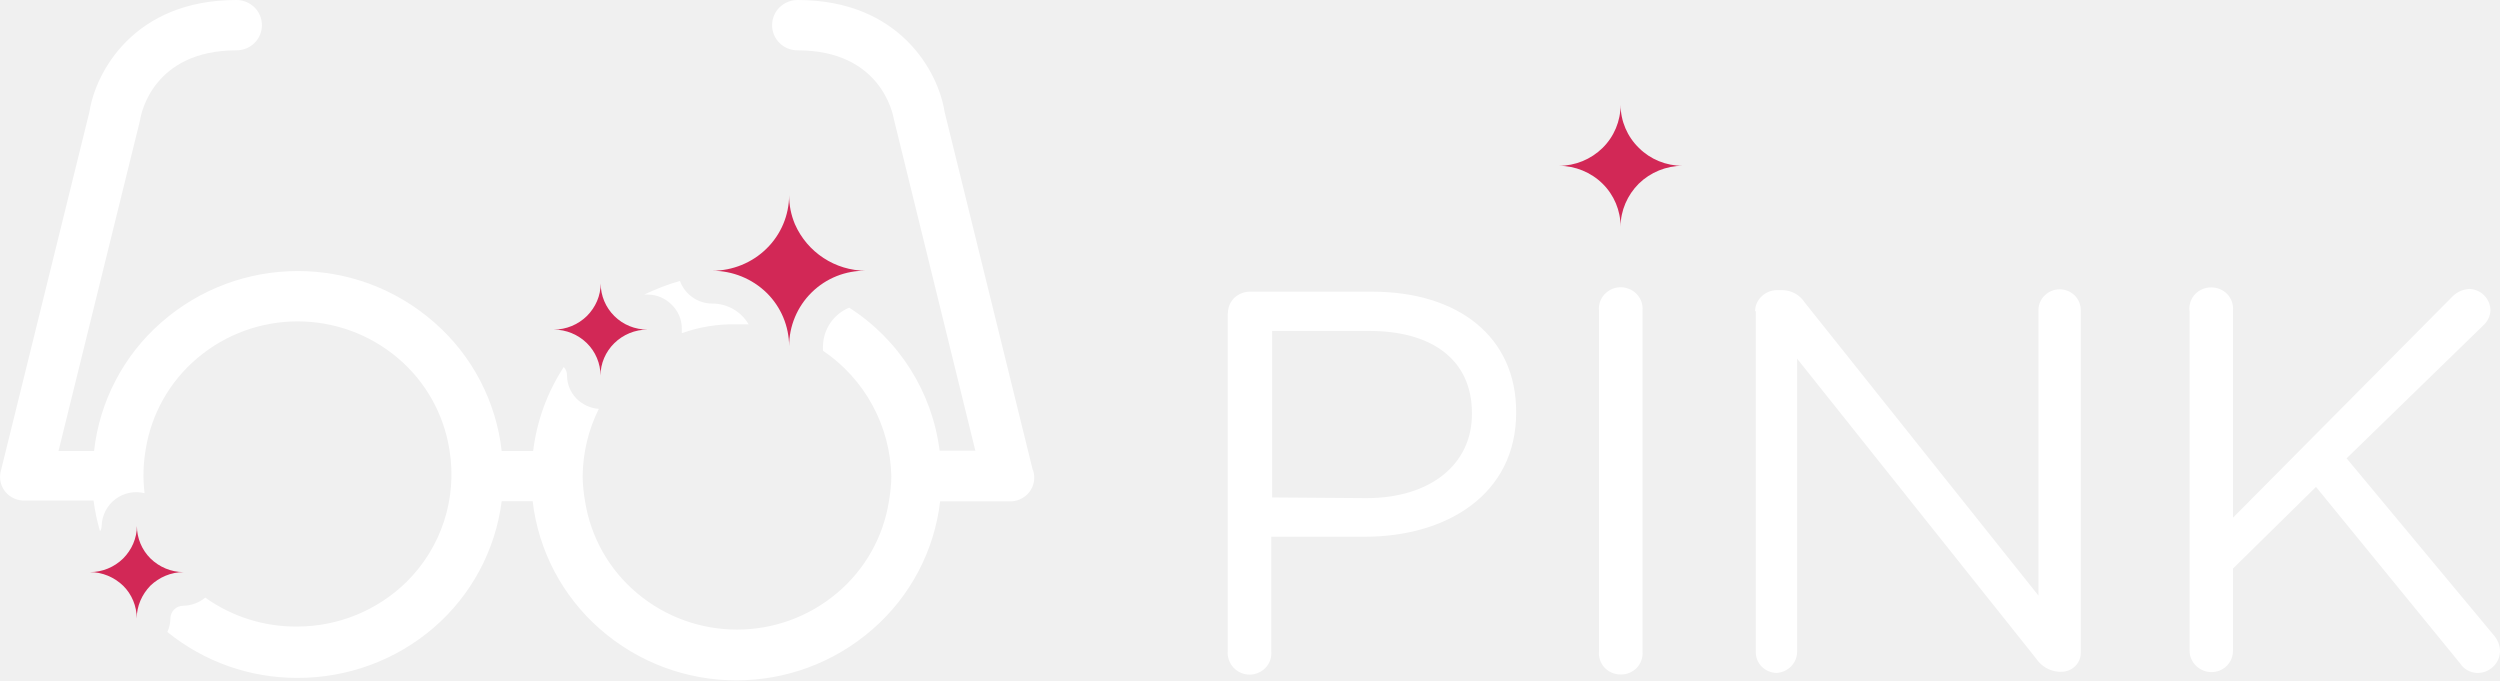
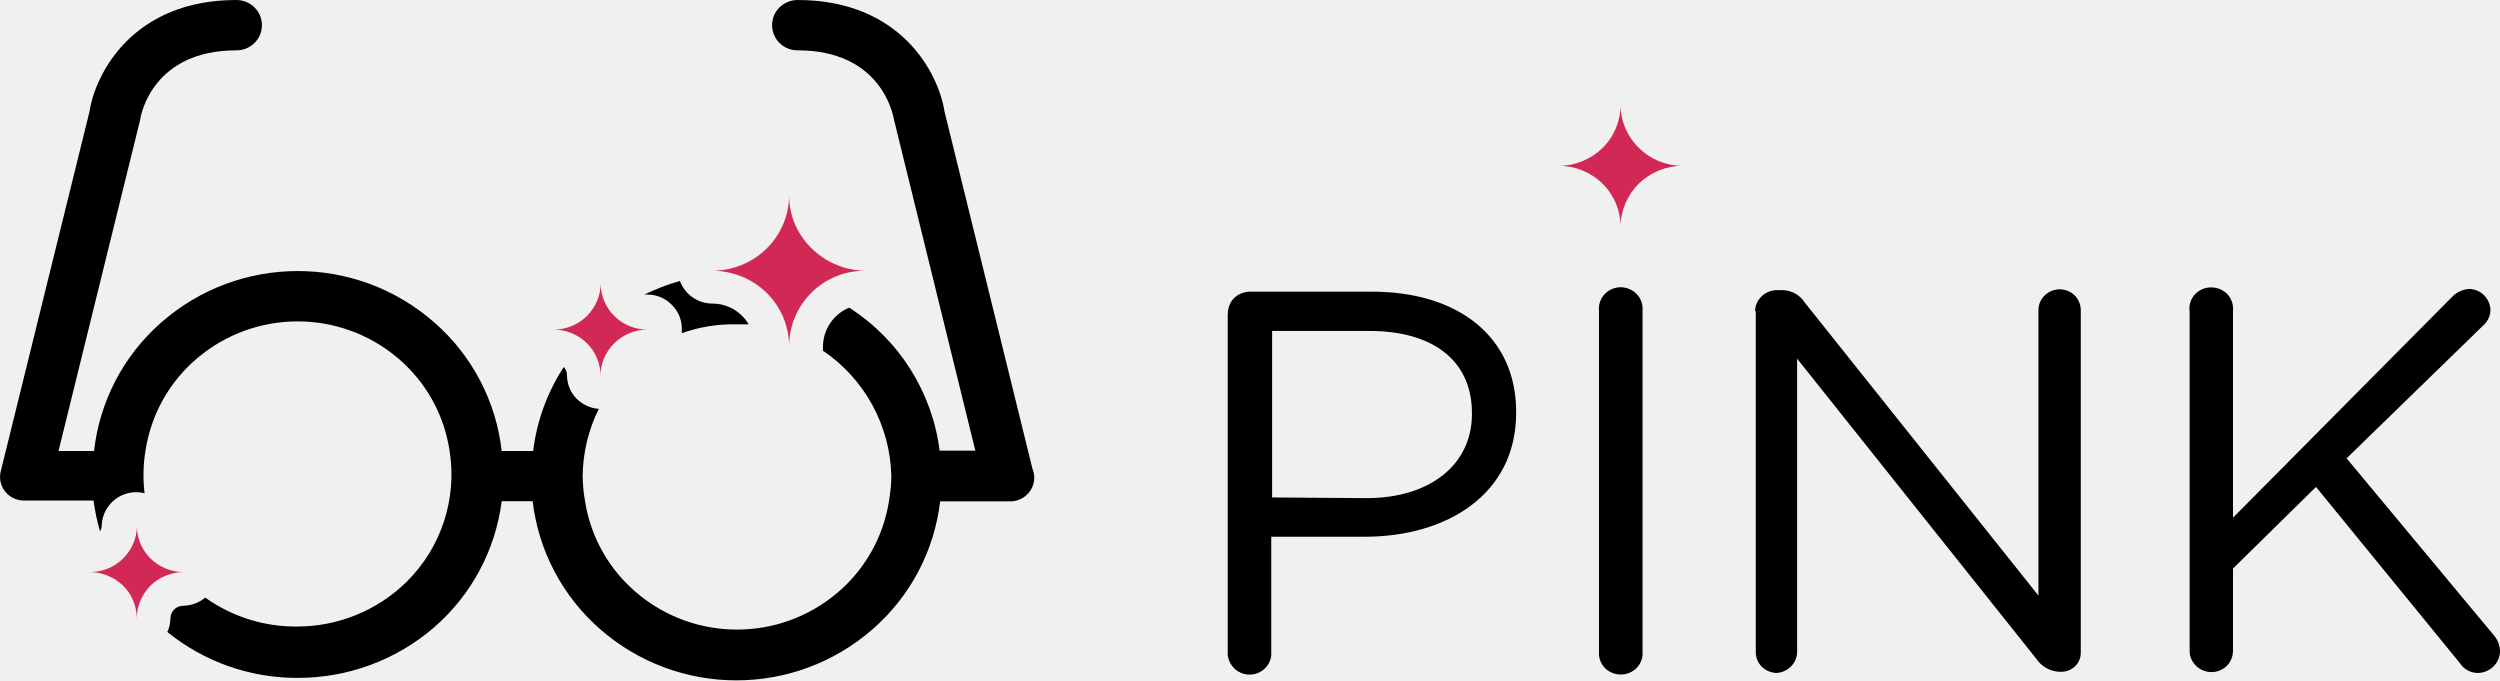
- <svg xmlns="http://www.w3.org/2000/svg" width="147" height="40" fill="none">
-   <path d="M72.2 18.42c0-.33.13-.65.36-.89.24-.23.56-.37.9-.38h7.21c5.11 0 8.48 2.68 8.48 7.06v.06c0 4.8-4.08 7.29-8.9 7.29h-5.5v6.73a1.24 1.24 0 0 1-.33.97 1.29 1.29 0 0 1-1.46.3 1.29 1.29 0 0 1-.7-.75 1.24 1.24 0 0 1-.07-.52V18.42Zm8.15 10.87c3.75 0 6.2-1.98 6.2-4.94v-.06c0-3.18-2.41-4.83-6.02-4.83H74.8v9.79l5.55.04Z" fill="white" />
-   <path d="M94.02 18.27a1.24 1.24 0 0 1 .33-.97 1.29 1.29 0 0 1 1.47-.3 1.28 1.28 0 0 1 .7.75c.05.17.08.34.06.52v20.02a1.25 1.25 0 0 1-.33.97 1.28 1.28 0 0 1-.95.4 1.3 1.3 0 0 1-.95-.4 1.26 1.26 0 0 1-.33-.97V18.27Z" fill="white" />
-   <path d="M103.2 18.3c0-.33.14-.64.38-.87.23-.23.55-.36.88-.37h.36a1.58 1.58 0 0 1 1.3.73l13.74 17.23V18.24c0-.33.13-.64.37-.87a1.26 1.26 0 0 1 1.76 0c.23.23.36.54.36.87v20.1a1.09 1.09 0 0 1-.32.82 1.15 1.15 0 0 1-.84.34h-.13a1.74 1.74 0 0 1-1.33-.77l-14.06-17.64v17.24c0 .32-.13.62-.35.85-.23.23-.53.37-.86.39a1.3 1.3 0 0 1-.87-.37 1.21 1.21 0 0 1-.35-.87V18.3h-.04Z" fill="white" />
-   <path d="M128.74 18.27a1.24 1.24 0 0 1 .33-.97 1.29 1.29 0 0 1 .95-.4 1.3 1.3 0 0 1 .95.4 1.26 1.26 0 0 1 .33.97v12.17l12.9-13a1.5 1.5 0 0 1 1-.45 1.28 1.28 0 0 1 1.24 1.25 1.26 1.26 0 0 1-.42.89l-8.04 7.82 8.67 10.42c.22.26.35.59.35.93a1.27 1.27 0 0 1-.41.91 1.32 1.32 0 0 1-.95.36 1.26 1.26 0 0 1-1-.58l-8.46-10.36-4.88 4.8v4.84a1.24 1.24 0 0 1-.79 1.16 1.3 1.3 0 0 1-1.66-.68c-.07-.15-.1-.31-.1-.48v-20h-.01Z" fill="white" />
+ <svg xmlns="http://www.w3.org/2000/svg" id="logo-desktop" width="147" height="40" fill="currentColor">
+   <path d="M72.2 18.42c0-.33.13-.65.36-.89.24-.23.56-.37.9-.38h7.21c5.11 0 8.48 2.68 8.48 7.06v.06c0 4.8-4.08 7.29-8.9 7.29h-5.5v6.73a1.24 1.24 0 0 1-.33.97 1.29 1.29 0 0 1-1.46.3 1.29 1.29 0 0 1-.7-.75 1.24 1.24 0 0 1-.07-.52V18.42Zm8.15 10.87c3.75 0 6.2-1.98 6.2-4.94v-.06c0-3.18-2.41-4.83-6.02-4.83H74.8v9.79l5.55.04Z" fill="currentColor" />
+   <path d="M94.02 18.27a1.24 1.24 0 0 1 .33-.97 1.29 1.29 0 0 1 1.47-.3 1.28 1.28 0 0 1 .7.75c.05.17.08.34.06.52v20.02a1.25 1.25 0 0 1-.33.97 1.28 1.28 0 0 1-.95.4 1.3 1.3 0 0 1-.95-.4 1.26 1.26 0 0 1-.33-.97V18.27Z" fill="currentColor" />
+   <path d="M103.2 18.3c0-.33.14-.64.38-.87.23-.23.55-.36.88-.37h.36a1.58 1.58 0 0 1 1.3.73l13.74 17.23V18.24c0-.33.13-.64.37-.87a1.26 1.26 0 0 1 1.76 0c.23.23.36.54.36.87v20.1a1.09 1.09 0 0 1-.32.82 1.15 1.15 0 0 1-.84.34h-.13a1.74 1.74 0 0 1-1.33-.77l-14.06-17.64v17.24c0 .32-.13.62-.35.85-.23.23-.53.37-.86.39a1.3 1.3 0 0 1-.87-.37 1.21 1.21 0 0 1-.35-.87V18.3h-.04Z" fill="currentColor" />
+   <path d="M128.74 18.27a1.24 1.24 0 0 1 .33-.97 1.29 1.29 0 0 1 .95-.4 1.3 1.3 0 0 1 .95.4 1.26 1.26 0 0 1 .33.97v12.17l12.9-13a1.5 1.5 0 0 1 1-.45 1.28 1.28 0 0 1 1.24 1.25 1.26 1.26 0 0 1-.42.89l-8.04 7.82 8.67 10.42c.22.26.35.59.35.93a1.27 1.27 0 0 1-.41.91 1.32 1.32 0 0 1-.95.36 1.26 1.26 0 0 1-1-.58l-8.46-10.36-4.88 4.8v4.84a1.24 1.24 0 0 1-.79 1.16 1.3 1.3 0 0 1-1.66-.68c-.07-.15-.1-.31-.1-.48v-20h-.01Z" fill="currentColor" />
  <path d="M98.94 9.75c-.97 0-1.9-.38-2.57-1.05a3.55 3.55 0 0 1-1.08-2.53c0 .95-.38 1.86-1.06 2.53a3.67 3.67 0 0 1-2.57 1.05c.96 0 1.89.38 2.57 1.05a3.55 3.55 0 0 1 1.06 2.53c0-.95.4-1.86 1.07-2.53a3.69 3.69 0 0 1 2.58-1.05Z" fill="#D22856" />
-   <path d="M43.29 19.07h.73a2.47 2.47 0 0 0-2.14-1.22 2.03 2.03 0 0 1-1.9-1.33c-.72.2-1.42.48-2.1.8h.2a2 2 0 0 1 1.41.59c.38.37.6.87.6 1.4v.28a8.98 8.98 0 0 1 3.2-.52Z" fill="white" />
-   <path d="M60.73 27.65 55.54 6.57C55.18 4.25 52.93 0 46.9 0c-.4 0-.78.16-1.06.43a1.47 1.47 0 0 0 0 2.1c.28.28.66.43 1.06.43 4.87 0 5.6 3.69 5.67 4.09l4.78 19.45h-2.1a11.72 11.72 0 0 0-5.32-8.41 2.5 2.5 0 0 0-1.54 2.27 2 2 0 0 1 0 .26 9.15 9.15 0 0 1 4.02 7.37c0 .5-.06 1-.14 1.48a8.85 8.85 0 0 1-3.05 5.4 9.13 9.13 0 0 1-11.77 0 8.85 8.85 0 0 1-3.05-5.4 9.04 9.04 0 0 1-.14-1.48 9.1 9.1 0 0 1 .95-3.95c-.5-.03-.98-.26-1.33-.62a1.96 1.96 0 0 1-.54-1.35.7.7 0 0 0-.19-.49 11.57 11.57 0 0 0-1.8 4.94H29.5a11.78 11.78 0 0 0-3.94-7.54 12.17 12.17 0 0 0-16.1 0 11.78 11.78 0 0 0-3.93 7.54H3.44l4.8-19.47c.05-.4.8-4.09 5.66-4.09.4 0 .78-.15 1.06-.43a1.47 1.47 0 0 0 0-2.1A1.52 1.52 0 0 0 13.9 0C7.87 0 5.62 4.25 5.26 6.57L.06 27.65A1.38 1.38 0 0 0 .3 28.9a1.42 1.42 0 0 0 1.2.53h4c.08.61.21 1.22.38 1.81.07-.1.1-.23.1-.35A2.03 2.03 0 0 1 8.5 29a8.84 8.84 0 0 1 .06-2.53 8.85 8.85 0 0 1 3.04-5.41 9.13 9.13 0 0 1 11.8 0 8.85 8.85 0 0 1 3.03 5.41 8.87 8.87 0 0 1-2.53 7.75 9.18 9.18 0 0 1-6.38 2.62 9.15 9.15 0 0 1-5.45-1.7c-.36.3-.83.47-1.3.48-.2 0-.4.08-.53.22a.73.73 0 0 0-.22.52c0 .27-.06.54-.18.8a12.09 12.09 0 0 0 7.64 2.7c2.95.01 5.8-1.04 8.02-2.95a11.79 11.79 0 0 0 4-7.44h1.82c.34 2.9 1.74 5.57 3.95 7.51a12.17 12.17 0 0 0 16.06 0 11.78 11.78 0 0 0 3.95-7.5h4.02a1.44 1.44 0 0 0 1.22-.54 1.38 1.38 0 0 0 .22-1.3Z" fill="white" />
+   <path d="M43.29 19.07h.73a2.47 2.47 0 0 0-2.14-1.22 2.03 2.03 0 0 1-1.9-1.33c-.72.2-1.42.48-2.1.8h.2a2 2 0 0 1 1.41.59c.38.37.6.87.6 1.4v.28a8.98 8.98 0 0 1 3.2-.52Z" fill="currentColor" />
+   <path d="M60.73 27.65 55.54 6.57C55.18 4.25 52.93 0 46.9 0c-.4 0-.78.16-1.06.43a1.47 1.47 0 0 0 0 2.1c.28.28.66.43 1.06.43 4.87 0 5.6 3.69 5.67 4.09l4.78 19.45h-2.1a11.72 11.72 0 0 0-5.32-8.41 2.5 2.5 0 0 0-1.54 2.27 2 2 0 0 1 0 .26 9.15 9.15 0 0 1 4.02 7.37c0 .5-.06 1-.14 1.48a8.85 8.85 0 0 1-3.05 5.4 9.13 9.13 0 0 1-11.77 0 8.85 8.85 0 0 1-3.05-5.4 9.04 9.04 0 0 1-.14-1.48 9.1 9.1 0 0 1 .95-3.95c-.5-.03-.98-.26-1.33-.62a1.96 1.96 0 0 1-.54-1.35.7.7 0 0 0-.19-.49 11.57 11.57 0 0 0-1.8 4.94H29.5a11.78 11.78 0 0 0-3.94-7.54 12.17 12.17 0 0 0-16.1 0 11.78 11.78 0 0 0-3.93 7.54H3.44l4.8-19.47c.05-.4.8-4.09 5.66-4.09.4 0 .78-.15 1.06-.43a1.47 1.47 0 0 0 0-2.1A1.52 1.52 0 0 0 13.9 0C7.87 0 5.62 4.25 5.26 6.57L.06 27.65A1.38 1.38 0 0 0 .3 28.9a1.42 1.42 0 0 0 1.2.53h4c.08.61.21 1.22.38 1.81.07-.1.1-.23.1-.35A2.03 2.03 0 0 1 8.5 29a8.84 8.84 0 0 1 .06-2.53 8.85 8.85 0 0 1 3.04-5.41 9.13 9.13 0 0 1 11.8 0 8.85 8.85 0 0 1 3.03 5.41 8.87 8.87 0 0 1-2.53 7.75 9.18 9.18 0 0 1-6.38 2.62 9.15 9.15 0 0 1-5.45-1.7c-.36.3-.83.47-1.3.48-.2 0-.4.08-.53.22a.73.73 0 0 0-.22.52c0 .27-.06.54-.18.8a12.09 12.09 0 0 0 7.64 2.7c2.95.01 5.8-1.04 8.02-2.95a11.79 11.79 0 0 0 4-7.44h1.82c.34 2.9 1.74 5.57 3.95 7.51a12.17 12.17 0 0 0 16.06 0 11.78 11.78 0 0 0 3.95-7.5h4.02a1.44 1.44 0 0 0 1.22-.54 1.38 1.38 0 0 0 .22-1.3Z" fill="currentColor" />
  <path d="M50.92 15.92a4.58 4.58 0 0 1-4.18-2.74 4.37 4.37 0 0 1-.34-1.7 4.4 4.4 0 0 1-1.33 3.14c-.84.83-2 1.3-3.19 1.3 1.2 0 2.35.47 3.2 1.3a4.42 4.42 0 0 1 1.32 3.14 4.44 4.44 0 0 1 4.52-4.44Z" fill="#D22856" />
  <path d="M38.07 19.38c-.73 0-1.43-.28-1.95-.8a2.7 2.7 0 0 1-.8-1.91c0 .72-.3 1.4-.81 1.91-.52.51-1.22.8-1.95.8.73 0 1.43.29 1.95.8.51.5.8 1.2.8 1.9 0-.71.3-1.4.81-1.9.52-.51 1.22-.8 1.95-.8Z" fill="#D22856" />
  <path d="M10.79 33.64c-.73 0-1.43-.3-1.94-.8a2.7 2.7 0 0 1-.8-1.91c0 .71-.3 1.4-.81 1.91-.52.51-1.22.8-1.95.8.73 0 1.43.3 1.95.8.51.5.8 1.2.8 1.92 0-.72.3-1.4.8-1.92.52-.5 1.22-.8 1.95-.8Z" fill="#D22856" />
</svg>
